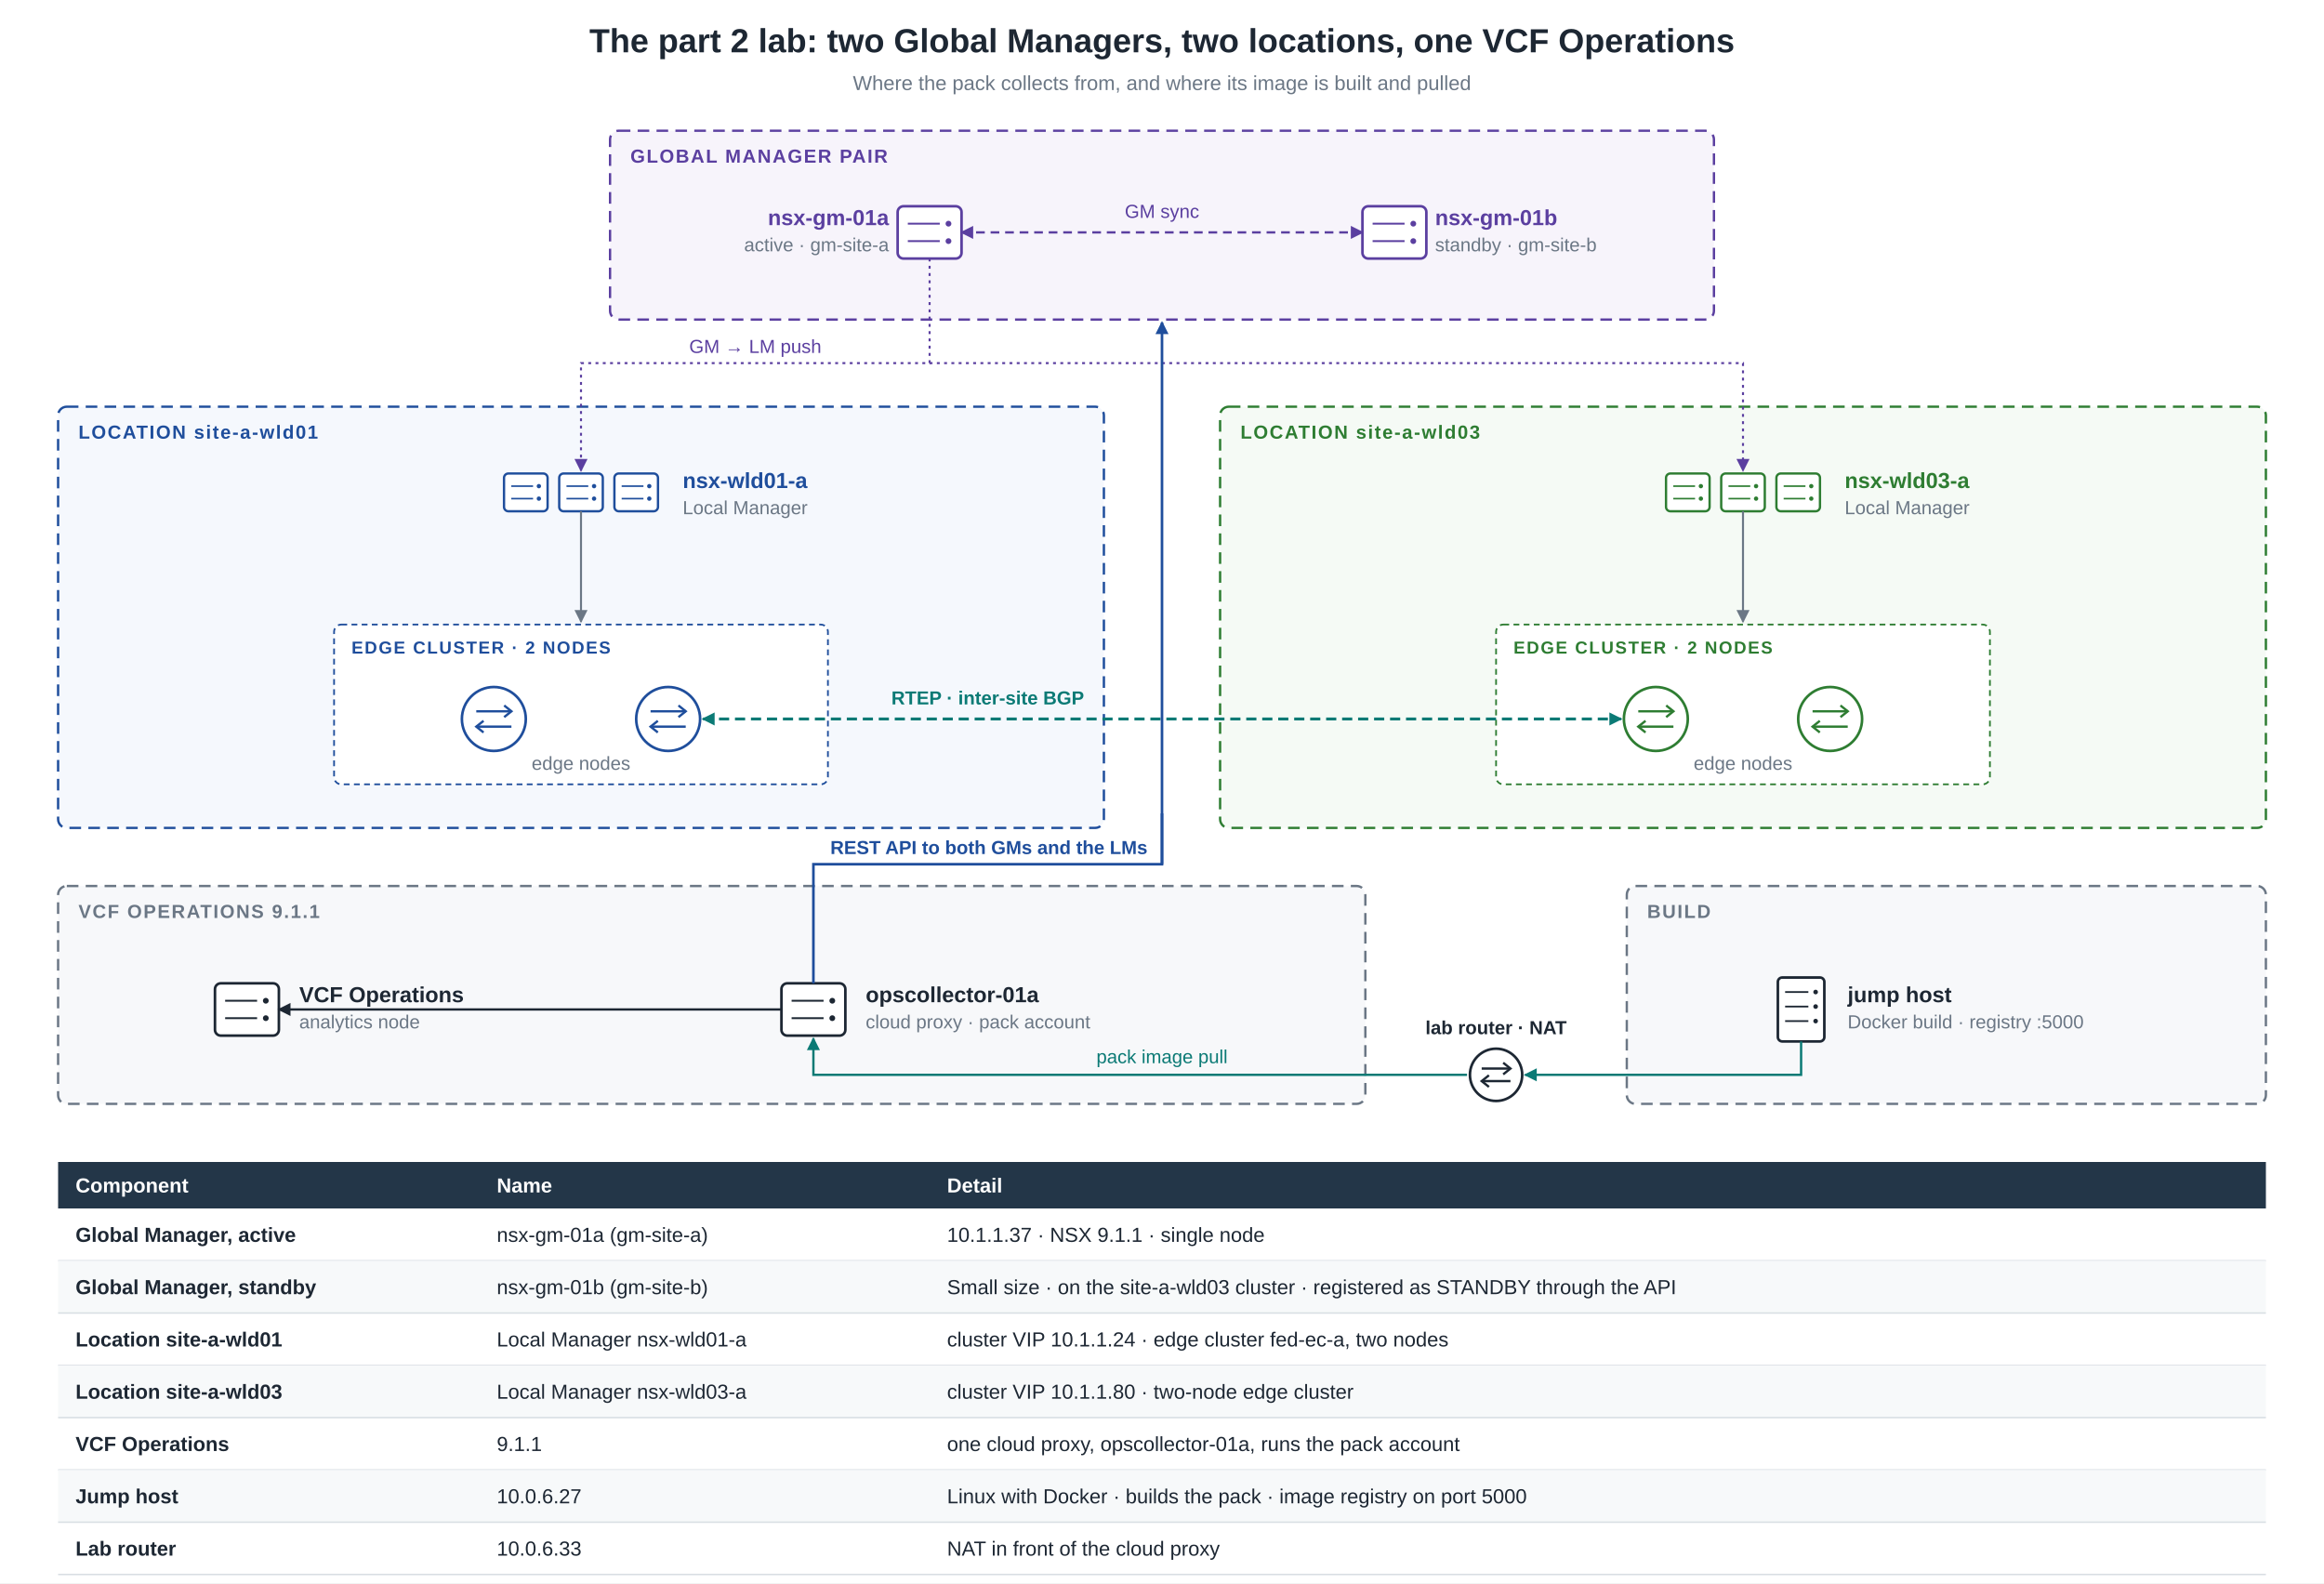
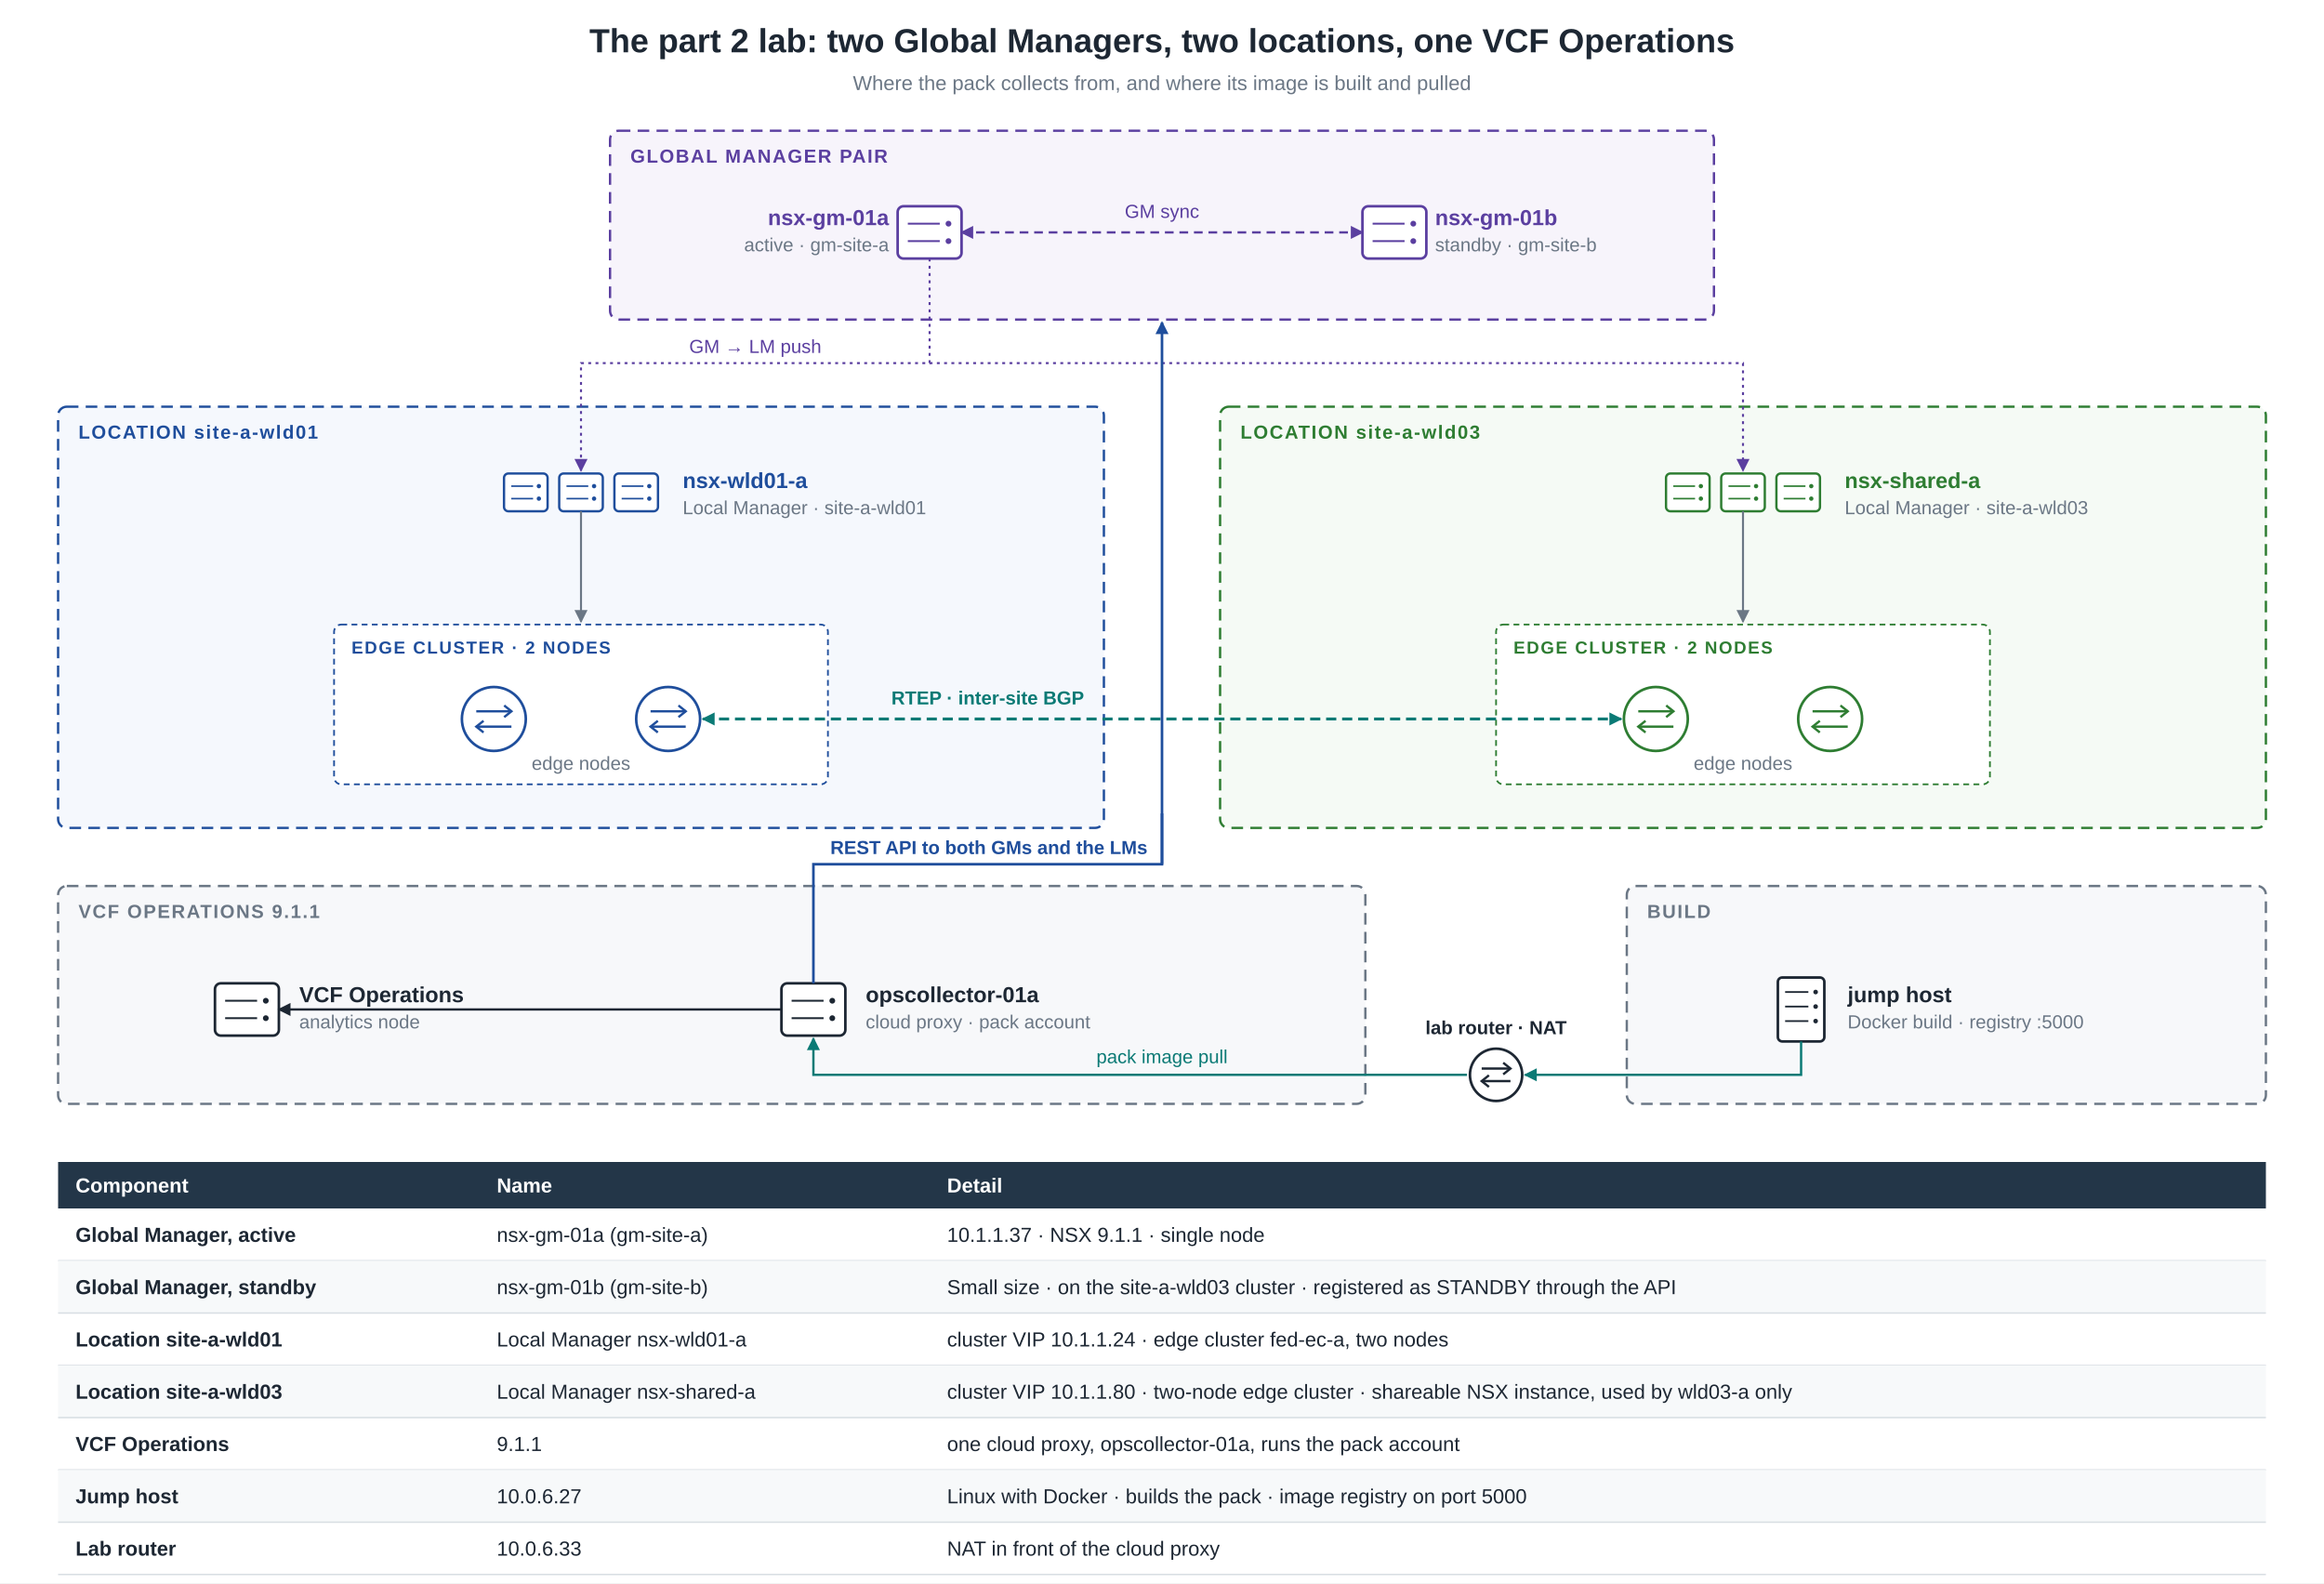
<svg xmlns="http://www.w3.org/2000/svg" width="1600" height="1090" viewBox="0 0 1600 1090" font-family="Arial, Helvetica, sans-serif" font-size="13" fill="#1d2733">
  <rect width="1600" height="1090" fill="#ffffff" />
  <defs>
    <marker id="ma" markerUnits="userSpaceOnUse" markerWidth="9" markerHeight="9" refX="8" refY="4.5" orient="auto">
      <path d="M0,0 L9,4.5 L0,9 z" fill="#1d2733" />
    </marker>
    <marker id="sa" markerUnits="userSpaceOnUse" markerWidth="9" markerHeight="9" refX="1" refY="4.5" orient="auto">
      <path d="M9,0 L0,4.5 L9,9 z" fill="#1d2733" />
    </marker>
    <marker id="mp" markerUnits="userSpaceOnUse" markerWidth="9" markerHeight="9" refX="8" refY="4.5" orient="auto">
      <path d="M0,0 L9,4.5 L0,9 z" fill="#5b3fa0" />
    </marker>
    <marker id="sp" markerUnits="userSpaceOnUse" markerWidth="9" markerHeight="9" refX="1" refY="4.5" orient="auto">
      <path d="M9,0 L0,4.5 L9,9 z" fill="#5b3fa0" />
    </marker>
    <marker id="mt" markerUnits="userSpaceOnUse" markerWidth="9" markerHeight="9" refX="8" refY="4.5" orient="auto">
      <path d="M0,0 L9,4.5 L0,9 z" fill="#0b7a75" />
    </marker>
    <marker id="st" markerUnits="userSpaceOnUse" markerWidth="9" markerHeight="9" refX="1" refY="4.5" orient="auto">
      <path d="M9,0 L0,4.5 L9,9 z" fill="#0b7a75" />
    </marker>
    <marker id="mg" markerUnits="userSpaceOnUse" markerWidth="9" markerHeight="9" refX="8" refY="4.5" orient="auto">
      <path d="M0,0 L9,4.5 L0,9 z" fill="#6b7785" />
    </marker>
    <marker id="sg" markerUnits="userSpaceOnUse" markerWidth="9" markerHeight="9" refX="1" refY="4.5" orient="auto">
      <path d="M9,0 L0,4.5 L9,9 z" fill="#6b7785" />
    </marker>
    <marker id="mb" markerUnits="userSpaceOnUse" markerWidth="9" markerHeight="9" refX="8" refY="4.5" orient="auto">
      <path d="M0,0 L9,4.5 L0,9 z" fill="#1f4e9c" />
    </marker>
    <marker id="sb" markerUnits="userSpaceOnUse" markerWidth="9" markerHeight="9" refX="1" refY="4.5" orient="auto">
      <path d="M9,0 L0,4.5 L9,9 z" fill="#1f4e9c" />
    </marker>
  </defs>
  <text x="800.0" y="36" font-size="23" fill="#1d2733" text-anchor="middle" font-weight="bold">The part 2 lab: two Global Managers, two locations, one VCF Operations</text>
  <text x="800.0" y="62" font-size="14" fill="#6b7785" text-anchor="middle">Where the pack collects from, and where its image is built and pulled</text>
  <rect x="420" y="90" width="760" height="130" rx="6" fill="#f7f4fb" stroke="#5b3fa0" stroke-width="1.6" stroke-dasharray="8 5" />
  <text letter-spacing="1" x="434" y="112" font-size="13" fill="#5b3fa0" text-anchor="start" font-weight="bold">GLOBAL MANAGER PAIR</text>
  <rect x="618" y="142" width="44" height="36" rx="4" fill="#ffffff" stroke="#5b3fa0" stroke-width="1.8" />
  <line x1="625" y1="154" x2="647" y2="154" stroke="#5b3fa0" stroke-width="1.3" />
  <circle cx="653" cy="154" r="2" fill="#5b3fa0" />
  <line x1="625" y1="166" x2="647" y2="166" stroke="#5b3fa0" stroke-width="1.3" />
  <circle cx="653" cy="166" r="2" fill="#5b3fa0" />
  <text x="612" y="155" font-size="15" fill="#5b3fa0" text-anchor="end" font-weight="bold">nsx-gm-01a</text>
  <text x="612" y="173" font-size="13" fill="#6b7785" text-anchor="end">active · gm-site-a</text>
  <rect x="938" y="142" width="44" height="36" rx="4" fill="#ffffff" stroke="#5b3fa0" stroke-width="1.8" />
  <line x1="945" y1="154" x2="967" y2="154" stroke="#5b3fa0" stroke-width="1.3" />
  <circle cx="973" cy="154" r="2" fill="#5b3fa0" />
  <line x1="945" y1="166" x2="967" y2="166" stroke="#5b3fa0" stroke-width="1.3" />
  <circle cx="973" cy="166" r="2" fill="#5b3fa0" />
  <text x="988" y="155" font-size="15" fill="#5b3fa0" text-anchor="start" font-weight="bold">nsx-gm-01b</text>
  <text x="988" y="173" font-size="13" fill="#6b7785" text-anchor="start">standby · gm-site-b</text>
  <path d="M662,160 L938,160" fill="none" stroke="#5b3fa0" stroke-width="1.6" stroke-dasharray="6 4" marker-end="url(#mp)" marker-start="url(#sp)" />
  <text x="800" y="150" font-size="13" fill="#5b3fa0" text-anchor="middle">GM sync</text>
  <rect x="40" y="280" width="720" height="290" rx="6" fill="#f5f8fd" stroke="#1f4e9c" stroke-width="1.6" stroke-dasharray="8 5" />
  <text letter-spacing="1" x="54" y="302" font-size="13" fill="#1f4e9c" text-anchor="start" font-weight="bold">LOCATION site-a-wld01</text>
  <rect x="840" y="280" width="720" height="290" rx="6" fill="#f5faf5" stroke="#2e7d32" stroke-width="1.6" stroke-dasharray="8 5" />
  <text letter-spacing="1" x="854" y="302" font-size="13" fill="#2e7d32" text-anchor="start" font-weight="bold">LOCATION site-a-wld03</text>
  <path d="M640,178 L640,250 L400,250 L400,324" fill="none" stroke="#5b3fa0" stroke-width="1.4" stroke-dasharray="2 3" marker-end="url(#mp)" />
  <path d="M640,250 L1200,250 L1200,324" fill="none" stroke="#5b3fa0" stroke-width="1.4" stroke-dasharray="2 3" marker-end="url(#mp)" />
  <text x="520" y="243" font-size="13" fill="#5b3fa0" text-anchor="middle">GM → LM push</text>
  <rect x="347" y="326" width="30" height="26" rx="3" fill="#ffffff" stroke="#1f4e9c" stroke-width="1.6" />
  <line x1="352" y1="334.7" x2="367" y2="334.7" stroke="#1f4e9c" stroke-width="1.1" />
  <circle cx="371" cy="334.7" r="1.5" fill="#1f4e9c" />
  <line x1="352" y1="343.3" x2="367" y2="343.3" stroke="#1f4e9c" stroke-width="1.1" />
  <circle cx="371" cy="343.3" r="1.5" fill="#1f4e9c" />
  <rect x="385" y="326" width="30" height="26" rx="3" fill="#ffffff" stroke="#1f4e9c" stroke-width="1.6" />
  <line x1="390" y1="334.7" x2="405" y2="334.7" stroke="#1f4e9c" stroke-width="1.1" />
  <circle cx="409" cy="334.7" r="1.5" fill="#1f4e9c" />
  <line x1="390" y1="343.3" x2="405" y2="343.3" stroke="#1f4e9c" stroke-width="1.1" />
  <circle cx="409" cy="343.3" r="1.5" fill="#1f4e9c" />
  <rect x="423" y="326" width="30" height="26" rx="3" fill="#ffffff" stroke="#1f4e9c" stroke-width="1.6" />
  <line x1="428" y1="334.7" x2="443" y2="334.7" stroke="#1f4e9c" stroke-width="1.1" />
  <circle cx="447" cy="334.7" r="1.5" fill="#1f4e9c" />
  <line x1="428" y1="343.3" x2="443" y2="343.3" stroke="#1f4e9c" stroke-width="1.1" />
  <circle cx="447" cy="343.3" r="1.5" fill="#1f4e9c" />
  <text x="470" y="336" font-size="15" fill="#1f4e9c" text-anchor="start" font-weight="bold">nsx-wld01-a</text>
-   <text x="470" y="354" font-size="13" fill="#6b7785" text-anchor="start">Local Manager</text>
+   <text x="470" y="354" font-size="13" fill="#6b7785" text-anchor="start">Local Manager · site-a-wld01</text>
  <path d="M400,352 L400,428" fill="none" stroke="#6b7785" stroke-width="1.4" marker-end="url(#mg)" />
  <rect x="1147" y="326" width="30" height="26" rx="3" fill="#ffffff" stroke="#2e7d32" stroke-width="1.6" />
  <line x1="1152" y1="334.7" x2="1167" y2="334.7" stroke="#2e7d32" stroke-width="1.1" />
  <circle cx="1171" cy="334.7" r="1.5" fill="#2e7d32" />
  <line x1="1152" y1="343.3" x2="1167" y2="343.3" stroke="#2e7d32" stroke-width="1.1" />
  <circle cx="1171" cy="343.3" r="1.5" fill="#2e7d32" />
  <rect x="1185" y="326" width="30" height="26" rx="3" fill="#ffffff" stroke="#2e7d32" stroke-width="1.6" />
  <line x1="1190" y1="334.7" x2="1205" y2="334.7" stroke="#2e7d32" stroke-width="1.1" />
  <circle cx="1209" cy="334.7" r="1.5" fill="#2e7d32" />
  <line x1="1190" y1="343.3" x2="1205" y2="343.3" stroke="#2e7d32" stroke-width="1.1" />
  <circle cx="1209" cy="343.3" r="1.5" fill="#2e7d32" />
  <rect x="1223" y="326" width="30" height="26" rx="3" fill="#ffffff" stroke="#2e7d32" stroke-width="1.6" />
  <line x1="1228" y1="334.7" x2="1243" y2="334.7" stroke="#2e7d32" stroke-width="1.1" />
  <circle cx="1247" cy="334.7" r="1.5" fill="#2e7d32" />
  <line x1="1228" y1="343.3" x2="1243" y2="343.3" stroke="#2e7d32" stroke-width="1.1" />
  <circle cx="1247" cy="343.3" r="1.5" fill="#2e7d32" />
-   <text x="1270" y="336" font-size="15" fill="#2e7d32" text-anchor="start" font-weight="bold">nsx-wld03-a</text>
-   <text x="1270" y="354" font-size="13" fill="#6b7785" text-anchor="start">Local Manager</text>
+   <text x="1270" y="336" font-size="15" fill="#2e7d32" text-anchor="start" font-weight="bold">nsx-shared-a</text>
+   <text x="1270" y="354" font-size="13" fill="#6b7785" text-anchor="start">Local Manager · site-a-wld03</text>
  <path d="M1200,352 L1200,428" fill="none" stroke="#6b7785" stroke-width="1.4" marker-end="url(#mg)" />
  <rect x="230" y="430" width="340" height="110" rx="5" fill="#ffffff" stroke="#1f4e9c" stroke-width="1.2" stroke-dasharray="4 3" />
  <text letter-spacing="1" x="242" y="450" font-size="12" fill="#1f4e9c" text-anchor="start" font-weight="bold">EDGE CLUSTER · 2 NODES</text>
  <circle cx="340" cy="495" r="22" fill="#ffffff" stroke="#1f4e9c" stroke-width="1.8" />
  <line x1="327.9" y1="489.72" x2="352.1" y2="489.72" stroke="#1f4e9c" stroke-width="1.6" />
  <path d="M347.1,485.72 L352.1,489.72 L347.1,493.72" fill="none" stroke="#1f4e9c" stroke-width="1.6" />
  <line x1="327.9" y1="500.28" x2="352.1" y2="500.28" stroke="#1f4e9c" stroke-width="1.6" />
  <path d="M332.9,496.28 L327.9,500.28 L332.9,504.28" fill="none" stroke="#1f4e9c" stroke-width="1.6" />
  <circle cx="460" cy="495" r="22" fill="#ffffff" stroke="#1f4e9c" stroke-width="1.8" />
  <line x1="447.9" y1="489.72" x2="472.1" y2="489.72" stroke="#1f4e9c" stroke-width="1.6" />
  <path d="M467.1,485.72 L472.1,489.72 L467.1,493.72" fill="none" stroke="#1f4e9c" stroke-width="1.6" />
  <line x1="447.9" y1="500.28" x2="472.1" y2="500.28" stroke="#1f4e9c" stroke-width="1.6" />
  <path d="M452.9,496.28 L447.9,500.28 L452.9,504.28" fill="none" stroke="#1f4e9c" stroke-width="1.6" />
  <text x="400" y="530" font-size="13" fill="#6b7785" text-anchor="middle">edge nodes</text>
  <rect x="1030" y="430" width="340" height="110" rx="5" fill="#ffffff" stroke="#2e7d32" stroke-width="1.2" stroke-dasharray="4 3" />
  <text letter-spacing="1" x="1042" y="450" font-size="12" fill="#2e7d32" text-anchor="start" font-weight="bold">EDGE CLUSTER · 2 NODES</text>
  <circle cx="1140" cy="495" r="22" fill="#ffffff" stroke="#2e7d32" stroke-width="1.8" />
  <line x1="1127.9" y1="489.72" x2="1152.1" y2="489.72" stroke="#2e7d32" stroke-width="1.6" />
  <path d="M1147.1,485.72 L1152.1,489.72 L1147.1,493.72" fill="none" stroke="#2e7d32" stroke-width="1.6" />
  <line x1="1127.9" y1="500.28" x2="1152.1" y2="500.28" stroke="#2e7d32" stroke-width="1.6" />
  <path d="M1132.9,496.28 L1127.9,500.28 L1132.9,504.28" fill="none" stroke="#2e7d32" stroke-width="1.6" />
  <circle cx="1260" cy="495" r="22" fill="#ffffff" stroke="#2e7d32" stroke-width="1.8" />
  <line x1="1247.9" y1="489.72" x2="1272.1" y2="489.72" stroke="#2e7d32" stroke-width="1.6" />
  <path d="M1267.1,485.72 L1272.1,489.72 L1267.1,493.72" fill="none" stroke="#2e7d32" stroke-width="1.6" />
  <line x1="1247.9" y1="500.28" x2="1272.1" y2="500.28" stroke="#2e7d32" stroke-width="1.6" />
  <path d="M1252.9,496.28 L1247.9,500.28 L1252.9,504.28" fill="none" stroke="#2e7d32" stroke-width="1.6" />
  <text x="1200" y="530" font-size="13" fill="#6b7785" text-anchor="middle">edge nodes</text>
  <path d="M484,495 L1116,495" fill="none" stroke="#0b7a75" stroke-width="2" stroke-dasharray="7 4" marker-end="url(#mt)" marker-start="url(#st)" />
  <text x="680" y="485" font-size="13" fill="#0b7a75" text-anchor="middle" font-weight="bold">RTEP · inter-site BGP</text>
  <rect x="40" y="610" width="900" height="150" rx="6" fill="#f7f8fa" stroke="#6b7785" stroke-width="1.6" stroke-dasharray="8 5" />
  <text letter-spacing="1" x="54" y="632" font-size="13" fill="#6b7785" text-anchor="start" font-weight="bold">VCF OPERATIONS 9.1.1</text>
  <rect x="148" y="677" width="44" height="36" rx="4" fill="#ffffff" stroke="#1d2733" stroke-width="1.8" />
  <line x1="155" y1="689" x2="177" y2="689" stroke="#1d2733" stroke-width="1.3" />
  <circle cx="183" cy="689" r="2" fill="#1d2733" />
  <line x1="155" y1="701" x2="177" y2="701" stroke="#1d2733" stroke-width="1.3" />
  <circle cx="183" cy="701" r="2" fill="#1d2733" />
  <text x="206" y="690" font-size="15" fill="#1d2733" text-anchor="start" font-weight="bold">VCF Operations</text>
  <text x="206" y="708" font-size="13" fill="#6b7785" text-anchor="start">analytics node</text>
  <rect x="538" y="677" width="44" height="36" rx="4" fill="#ffffff" stroke="#1d2733" stroke-width="1.8" />
  <line x1="545" y1="689" x2="567" y2="689" stroke="#1d2733" stroke-width="1.3" />
  <circle cx="573" cy="689" r="2" fill="#1d2733" />
  <line x1="545" y1="701" x2="567" y2="701" stroke="#1d2733" stroke-width="1.3" />
  <circle cx="573" cy="701" r="2" fill="#1d2733" />
  <text x="596" y="690" font-size="15" fill="#1d2733" text-anchor="start" font-weight="bold">opscollector-01a</text>
  <text x="596" y="708" font-size="13" fill="#6b7785" text-anchor="start">cloud proxy · pack account</text>
  <path d="M538,695 L192,695" fill="none" stroke="#1d2733" stroke-width="1.6" marker-end="url(#ma)" />
  <path d="M560,677 L560,595 L800,595 L800,222" fill="none" stroke="#1f4e9c" stroke-width="1.8" marker-end="url(#mb)" />
  <path d="M800,595 L800,560" fill="none" stroke="#1f4e9c" stroke-width="1.8" />
  <text x="790" y="588" font-size="13" fill="#1f4e9c" text-anchor="end" font-weight="bold">REST API to both GMs and the LMs</text>
  <circle cx="1030" cy="740" r="18" fill="#ffffff" stroke="#1d2733" stroke-width="1.8" />
  <line x1="1020.1" y1="735.68" x2="1039.9" y2="735.68" stroke="#1d2733" stroke-width="1.6" />
  <path d="M1034.9,731.68 L1039.9,735.68 L1034.9,739.68" fill="none" stroke="#1d2733" stroke-width="1.6" />
  <line x1="1020.1" y1="744.32" x2="1039.9" y2="744.32" stroke="#1d2733" stroke-width="1.6" />
  <path d="M1025.1,740.32 L1020.1,744.32 L1025.1,748.32" fill="none" stroke="#1d2733" stroke-width="1.6" />
  <text x="1030" y="712" font-size="13" fill="#1d2733" text-anchor="middle" font-weight="bold">lab router · NAT</text>
  <rect x="1120" y="610" width="440" height="150" rx="6" fill="#f7f8fa" stroke="#6b7785" stroke-width="1.6" stroke-dasharray="8 5" />
  <text letter-spacing="1" x="1134" y="632" font-size="13" fill="#6b7785" text-anchor="start" font-weight="bold">BUILD</text>
  <rect x="1224" y="673" width="32" height="44" rx="3" fill="#ffffff" stroke="#1d2733" stroke-width="1.8" />
  <line x1="1229" y1="683" x2="1245" y2="683" stroke="#1d2733" stroke-width="1.2" />
  <circle cx="1250" cy="683" r="1.6" fill="#1d2733" />
  <line x1="1229" y1="693" x2="1245" y2="693" stroke="#1d2733" stroke-width="1.2" />
  <circle cx="1250" cy="693" r="1.6" fill="#1d2733" />
  <line x1="1229" y1="703" x2="1245" y2="703" stroke="#1d2733" stroke-width="1.2" />
  <circle cx="1250" cy="703" r="1.6" fill="#1d2733" />
  <text x="1272" y="690" font-size="15" fill="#1d2733" text-anchor="start" font-weight="bold">jump host</text>
  <text x="1272" y="708" font-size="13" fill="#6b7785" text-anchor="start">Docker build · registry :5000</text>
  <path d="M1240,717 L1240,740 L1050,740" fill="none" stroke="#0b7a75" stroke-width="1.6" marker-end="url(#mt)" />
  <path d="M1010,740 L560,740 L560,715" fill="none" stroke="#0b7a75" stroke-width="1.6" marker-end="url(#mt)" />
  <text x="800" y="732" font-size="13" fill="#0b7a75" text-anchor="middle">pack image pull</text>
  <rect x="40" y="800" width="1520" height="32" fill="#233648" />
  <text x="52" y="821" font-size="14" fill="#ffffff" text-anchor="start" font-weight="bold">Component</text>
  <text x="342" y="821" font-size="14" fill="#ffffff" text-anchor="start" font-weight="bold">Name</text>
  <text x="652" y="821" font-size="14" fill="#ffffff" text-anchor="start" font-weight="bold">Detail</text>
  <line x1="40" y1="868" x2="1560" y2="868" stroke="#d8dee3" />
  <text x="52" y="855" font-size="14" fill="#1d2733" text-anchor="start" font-weight="bold">Global Manager, active</text>
  <text x="342" y="855" font-size="14" fill="#1d2733" text-anchor="start">nsx-gm-01a (gm-site-a)</text>
  <text x="652" y="855" font-size="14" fill="#1d2733" text-anchor="start">10.1.1.37 · NSX 9.1.1 · single node</text>
  <rect x="40" y="868" width="1520" height="36" fill="#f7f9fa" />
  <line x1="40" y1="904" x2="1560" y2="904" stroke="#d8dee3" />
  <text x="52" y="891" font-size="14" fill="#1d2733" text-anchor="start" font-weight="bold">Global Manager, standby</text>
  <text x="342" y="891" font-size="14" fill="#1d2733" text-anchor="start">nsx-gm-01b (gm-site-b)</text>
  <text x="652" y="891" font-size="14" fill="#1d2733" text-anchor="start">Small size · on the site-a-wld03 cluster · registered as STANDBY through the API</text>
  <line x1="40" y1="940" x2="1560" y2="940" stroke="#d8dee3" />
  <text x="52" y="927" font-size="14" fill="#1d2733" text-anchor="start" font-weight="bold">Location site-a-wld01</text>
  <text x="342" y="927" font-size="14" fill="#1d2733" text-anchor="start">Local Manager nsx-wld01-a</text>
  <text x="652" y="927" font-size="14" fill="#1d2733" text-anchor="start">cluster VIP 10.1.1.24 · edge cluster fed-ec-a, two nodes</text>
  <rect x="40" y="940" width="1520" height="36" fill="#f7f9fa" />
  <line x1="40" y1="976" x2="1560" y2="976" stroke="#d8dee3" />
  <text x="52" y="963" font-size="14" fill="#1d2733" text-anchor="start" font-weight="bold">Location site-a-wld03</text>
-   <text x="342" y="963" font-size="14" fill="#1d2733" text-anchor="start">Local Manager nsx-wld03-a</text>
-   <text x="652" y="963" font-size="14" fill="#1d2733" text-anchor="start">cluster VIP 10.1.1.80 · two-node edge cluster</text>
+   <text x="342" y="963" font-size="14" fill="#1d2733" text-anchor="start">Local Manager nsx-shared-a</text>
+   <text x="652" y="963" font-size="14" fill="#1d2733" text-anchor="start">cluster VIP 10.1.1.80 · two-node edge cluster · shareable NSX instance, used by wld03-a only</text>
  <line x1="40" y1="1012" x2="1560" y2="1012" stroke="#d8dee3" />
  <text x="52" y="999" font-size="14" fill="#1d2733" text-anchor="start" font-weight="bold">VCF Operations</text>
  <text x="342" y="999" font-size="14" fill="#1d2733" text-anchor="start">9.1.1</text>
  <text x="652" y="999" font-size="14" fill="#1d2733" text-anchor="start">one cloud proxy, opscollector-01a, runs the pack account</text>
  <rect x="40" y="1012" width="1520" height="36" fill="#f7f9fa" />
  <line x1="40" y1="1048" x2="1560" y2="1048" stroke="#d8dee3" />
  <text x="52" y="1035" font-size="14" fill="#1d2733" text-anchor="start" font-weight="bold">Jump host</text>
  <text x="342" y="1035" font-size="14" fill="#1d2733" text-anchor="start">10.0.6.27</text>
  <text x="652" y="1035" font-size="14" fill="#1d2733" text-anchor="start">Linux with Docker · builds the pack · image registry on port 5000</text>
  <line x1="40" y1="1084" x2="1560" y2="1084" stroke="#d8dee3" />
  <text x="52" y="1071" font-size="14" fill="#1d2733" text-anchor="start" font-weight="bold">Lab router</text>
  <text x="342" y="1071" font-size="14" fill="#1d2733" text-anchor="start">10.0.6.33</text>
  <text x="652" y="1071" font-size="14" fill="#1d2733" text-anchor="start">NAT in front of the cloud proxy</text>
</svg>
